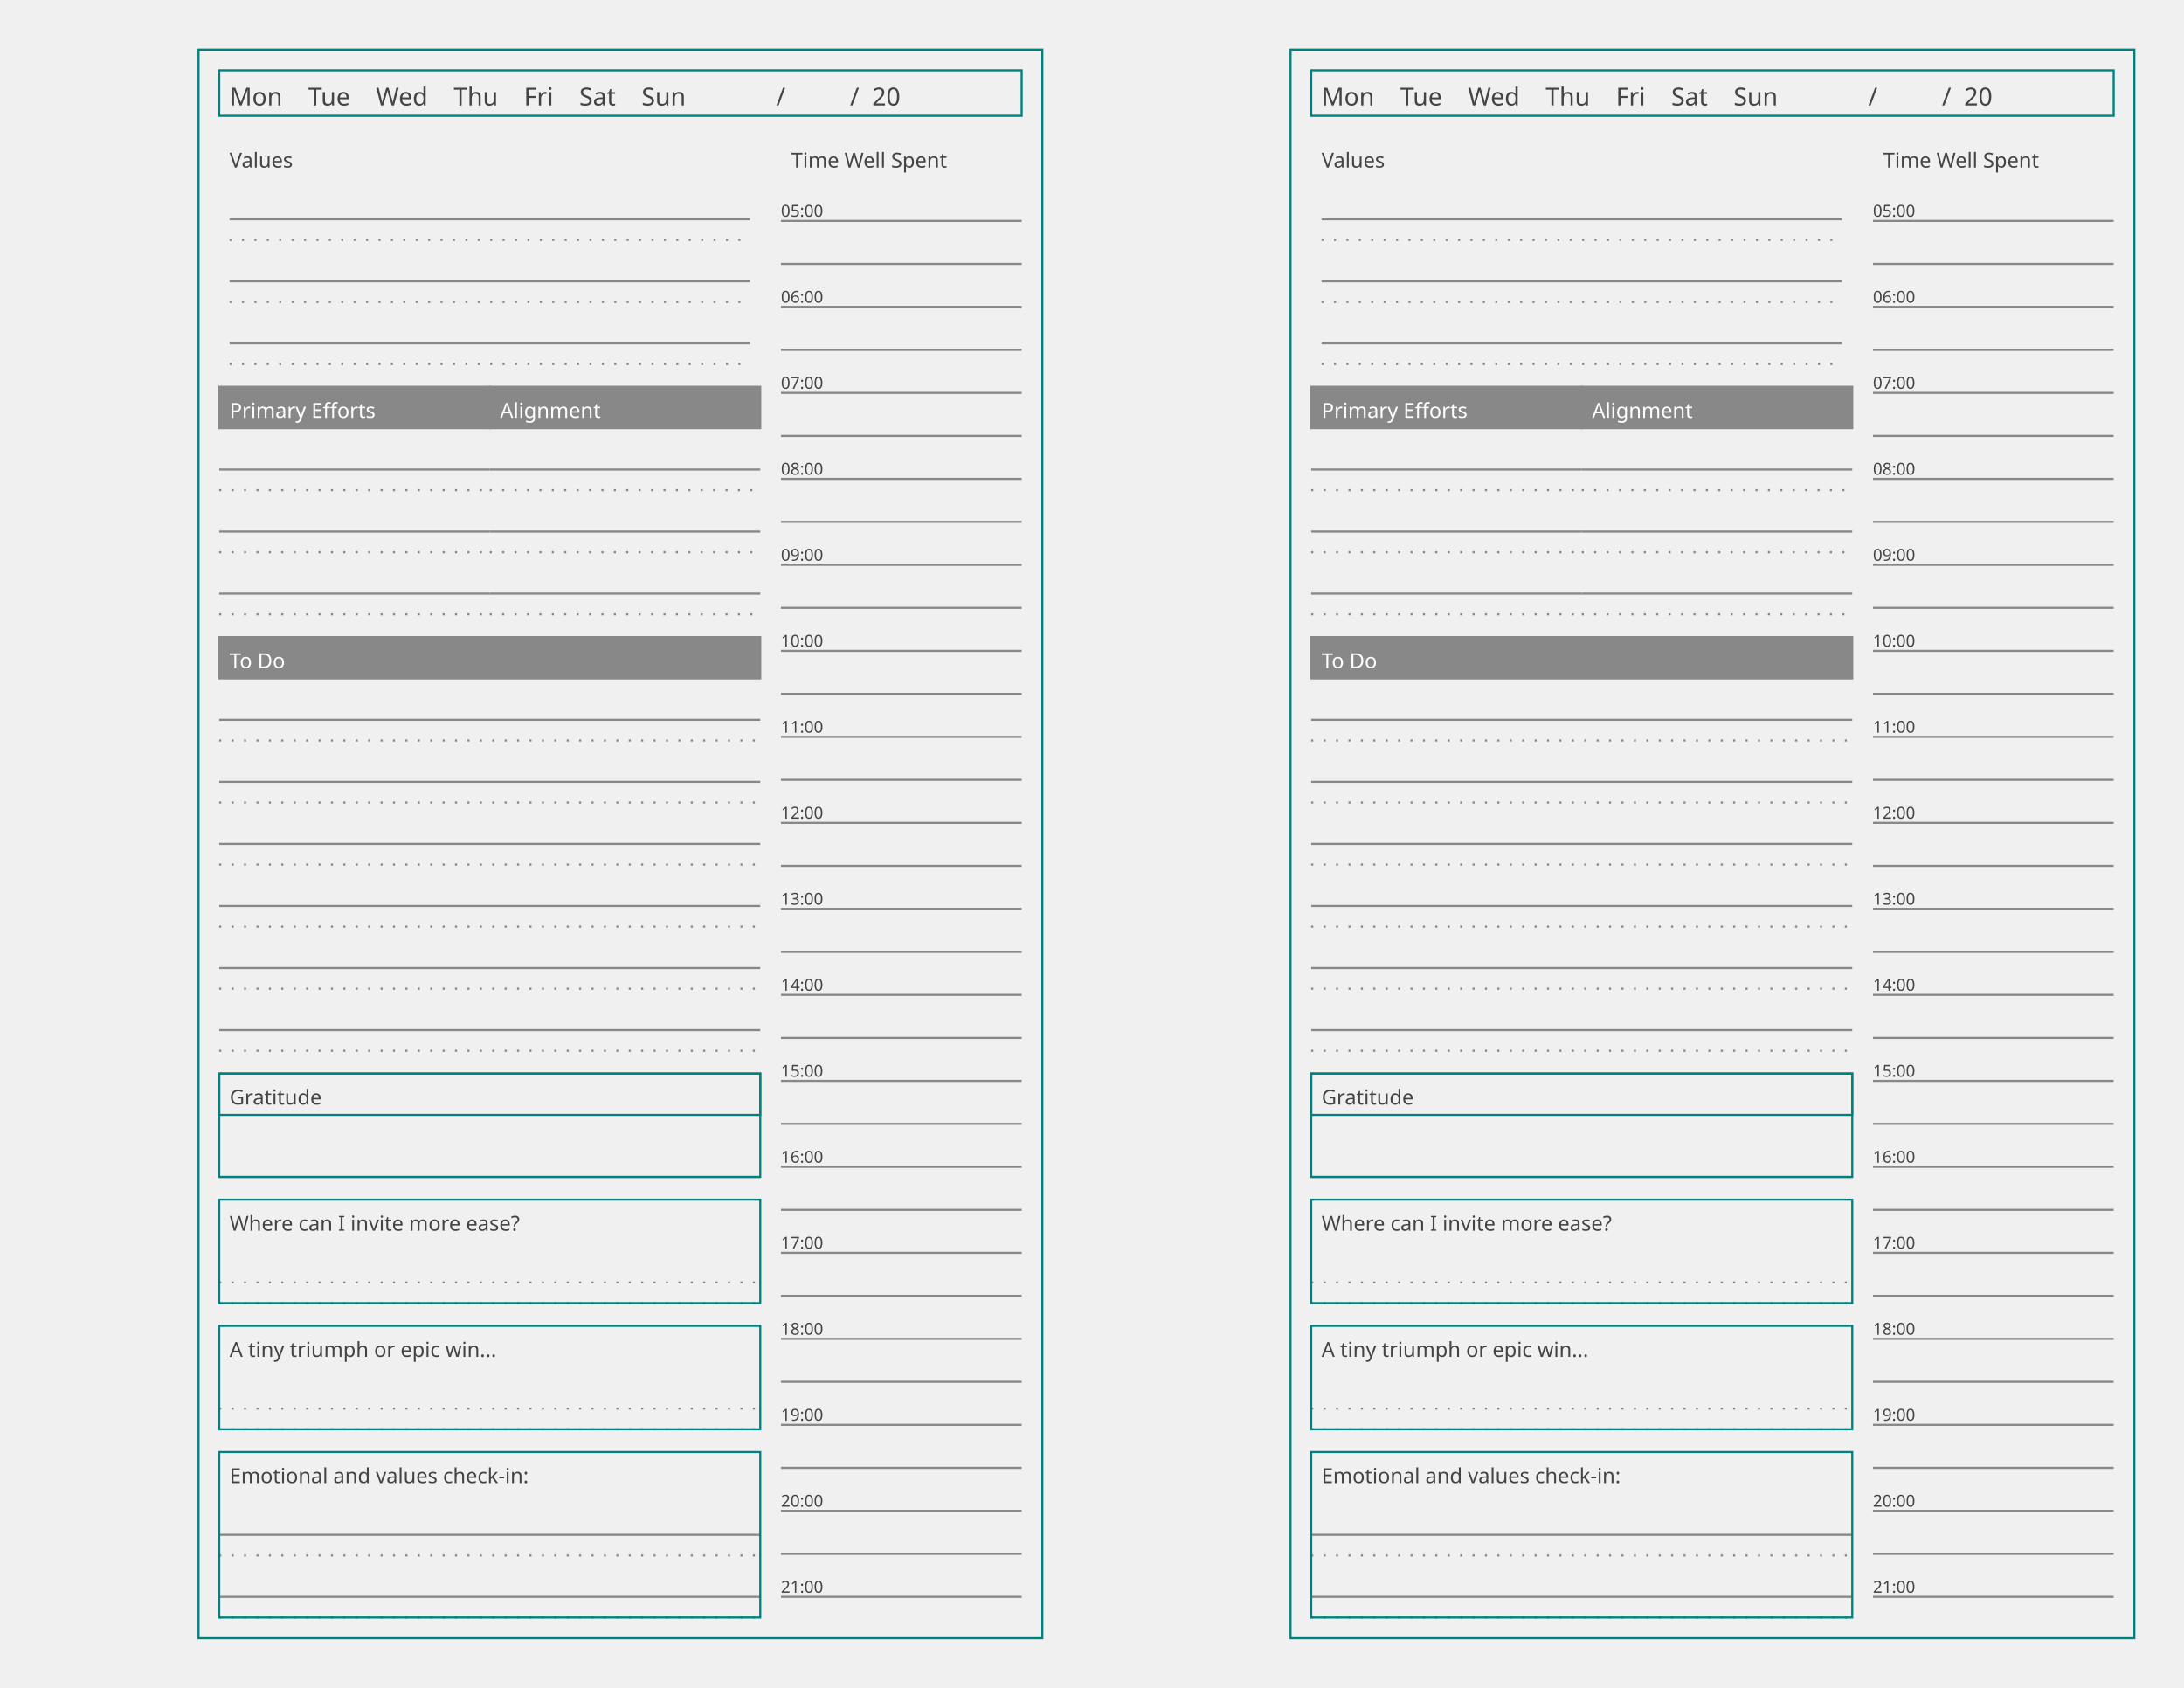
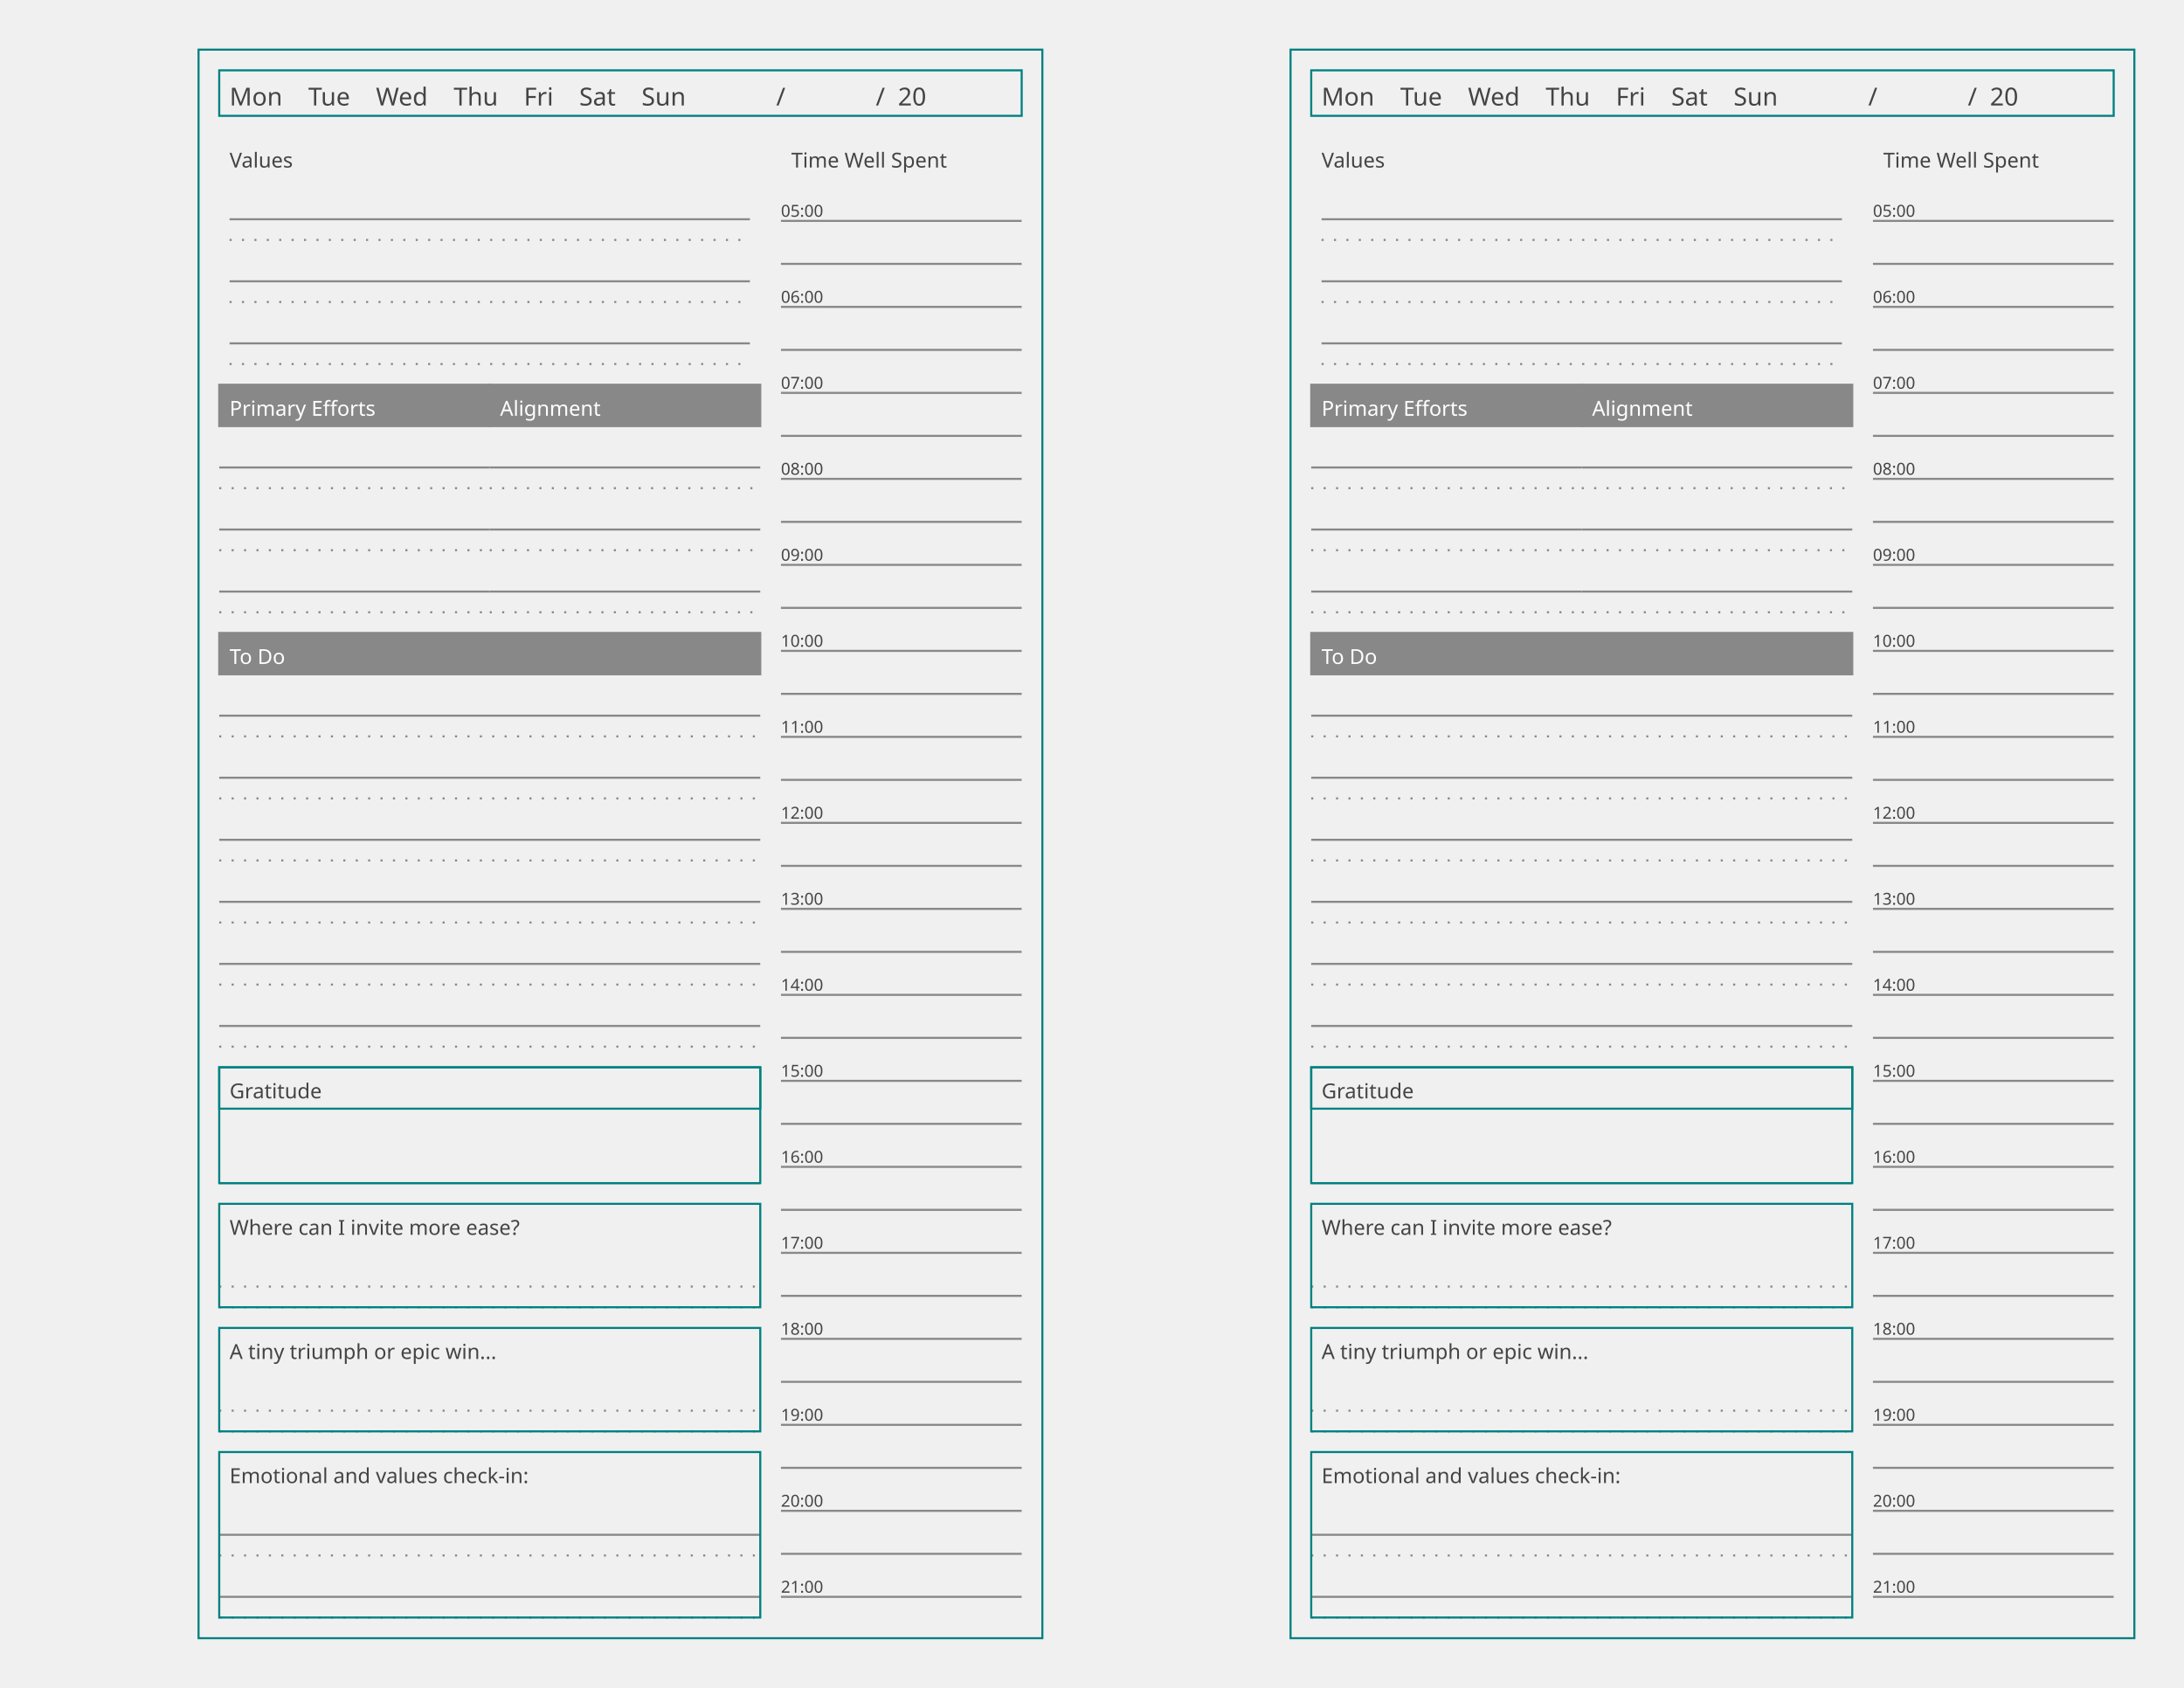
<svg xmlns="http://www.w3.org/2000/svg" baseProfile="tiny" height="8.5in" version="1.2" width="11in">
  <defs />
  <g transform="translate(96, 24.0)">
    <rect fill="none" height="768.0" stroke="#008080" width="408.0" x="0" y="0" />
    <g transform="translate(10, 10)">
      <rect fill="none" height="22" stroke="#008080" stroke-width="1" width="388.0" x="0" y="0" />
-       <text alignment-baseline="text-after-edge" fill="#444444" font-family="Trebuchet MS" font-size="12" text-anchor="start" transform="translate(5,17)">Mon    Tue    Wed    Thu    Fri    Sat    Sun              /          /  20          </text>
+       <text alignment-baseline="text-after-edge" fill="#444444" font-family="Trebuchet MS" font-size="12" text-anchor="start" transform="translate(5,17)">Mon    Tue    Wed    Thu    Fri    Sat    Sun              /              /  20          </text>
    </g>
    <g transform="translate(10, 32)">
      <g transform="translate(0,10)">
        <g>
          <g transform="translate(0,0)">
            <text alignment-baseline="text-after-edge" fill="#444444" font-family="Ubuntu Mono" font-size="10" text-anchor="start" transform="translate(5,15)">Values</text>
          </g>
          <g transform="translate(0,20)">
            <g>
              <line stroke="#888888" stroke-dasharray="1,5" stroke-width="1" transform="translate(5,30.0)" x1="0" x2="251.6" y1="0" y2="0" />
              <line stroke="#888888" stroke-dasharray="1,5" stroke-width="1" transform="translate(5,60.0)" x1="0" x2="251.6" y1="0" y2="0" />
              <line stroke="#888888" stroke-dasharray="1,5" stroke-width="1" transform="translate(5,90.0)" x1="0" x2="251.6" y1="0" y2="0" />
            </g>
            <g>
              <line stroke="#888888" stroke-dasharray="1,0" stroke-width="1" transform="translate(5,20.0)" x1="0" x2="251.6" y1="0" y2="0" />
              <line stroke="#888888" stroke-dasharray="1,0" stroke-width="1" transform="translate(5,50.0)" x1="0" x2="251.6" y1="0" y2="0" />
              <line stroke="#888888" stroke-dasharray="1,0" stroke-width="1" transform="translate(5,80.0)" x1="0" x2="251.6" y1="0" y2="0" />
            </g>
          </g>
        </g>
      </g>
-       <g transform="translate(0,131.0)">
+       <g transform="translate(0,130.0)">
        <g>
          <g transform="translate(0,0)">
            <g>
              <g transform="translate(0,0)">
                <rect fill="#888888" height="20" stroke="#888888" stroke-width="1" width="130.8" x="0" y="0" />
                <text alignment-baseline="text-after-edge" fill="#ffffff" font-family="Trebuchet MS" font-size="10" text-anchor="start" transform="translate(5,15)">Primary Efforts</text>
              </g>
              <g transform="translate(0,20)">
                <g>
                  <line stroke="#888888" stroke-dasharray="1,5" stroke-width="1" transform="translate(0,30.0)" x1="0" x2="130.8" y1="0" y2="0" />
                  <line stroke="#888888" stroke-dasharray="1,5" stroke-width="1" transform="translate(0,60.0)" x1="0" x2="130.8" y1="0" y2="0" />
                  <line stroke="#888888" stroke-dasharray="1,5" stroke-width="1" transform="translate(0,90.0)" x1="0" x2="130.8" y1="0" y2="0" />
                </g>
                <g>
                  <line stroke="#888888" stroke-dasharray="1,0" stroke-width="1" transform="translate(0,20.0)" x1="0" x2="130.8" y1="0" y2="0" />
                  <line stroke="#888888" stroke-dasharray="1,0" stroke-width="1" transform="translate(0,50.0)" x1="0" x2="130.8" y1="0" y2="0" />
                  <line stroke="#888888" stroke-dasharray="1,0" stroke-width="1" transform="translate(0,80.0)" x1="0" x2="130.8" y1="0" y2="0" />
                </g>
              </g>
            </g>
          </g>
          <g transform="translate(130.8,0)">
            <g>
              <g transform="translate(0,0)">
                <rect fill="#888888" height="20" stroke="#888888" stroke-width="1" width="130.8" x="0" y="0" />
                <text alignment-baseline="text-after-edge" fill="#ffffff" font-family="Trebuchet MS" font-size="10" text-anchor="start" transform="translate(5,15)">Alignment</text>
              </g>
              <g transform="translate(0,20)">
                <g>
                  <line stroke="#888888" stroke-dasharray="1,5" stroke-width="1" transform="translate(0,30.0)" x1="0" x2="130.8" y1="0" y2="0" />
                  <line stroke="#888888" stroke-dasharray="1,5" stroke-width="1" transform="translate(0,60.0)" x1="0" x2="130.8" y1="0" y2="0" />
                  <line stroke="#888888" stroke-dasharray="1,5" stroke-width="1" transform="translate(0,90.0)" x1="0" x2="130.8" y1="0" y2="0" />
                </g>
                <g>
                  <line stroke="#888888" stroke-dasharray="1,0" stroke-width="1" transform="translate(0,20.0)" x1="0" x2="130.8" y1="0" y2="0" />
                  <line stroke="#888888" stroke-dasharray="1,0" stroke-width="1" transform="translate(0,50.0)" x1="0" x2="130.8" y1="0" y2="0" />
                  <line stroke="#888888" stroke-dasharray="1,0" stroke-width="1" transform="translate(0,80.0)" x1="0" x2="130.8" y1="0" y2="0" />
                </g>
              </g>
            </g>
          </g>
        </g>
      </g>
-       <g transform="translate(0,252.0)">
+       <g transform="translate(0,250.0)">
        <g>
          <g transform="translate(0,0)">
            <rect fill="#888888" height="20" stroke="#888888" stroke-width="1" width="261.6" x="0" y="0" />
            <text alignment-baseline="text-after-edge" fill="#ffffff" font-family="Ubuntu Mono" font-size="10" text-anchor="start" transform="translate(5,15)">To Do</text>
          </g>
          <g transform="translate(0,20)">
            <g>
              <line stroke="#888888" stroke-dasharray="1,5" stroke-width="1" transform="translate(0,30.0)" x1="0" x2="261.6" y1="0" y2="0" />
              <line stroke="#888888" stroke-dasharray="1,5" stroke-width="1" transform="translate(0,60.0)" x1="0" x2="261.6" y1="0" y2="0" />
              <line stroke="#888888" stroke-dasharray="1,5" stroke-width="1" transform="translate(0,90.0)" x1="0" x2="261.6" y1="0" y2="0" />
              <line stroke="#888888" stroke-dasharray="1,5" stroke-width="1" transform="translate(0,120.0)" x1="0" x2="261.6" y1="0" y2="0" />
              <line stroke="#888888" stroke-dasharray="1,5" stroke-width="1" transform="translate(0,150.0)" x1="0" x2="261.6" y1="0" y2="0" />
              <line stroke="#888888" stroke-dasharray="1,5" stroke-width="1" transform="translate(0,180.0)" x1="0" x2="261.6" y1="0" y2="0" />
            </g>
            <g>
              <line stroke="#888888" stroke-dasharray="1,0" stroke-width="1" transform="translate(0,20.0)" x1="0" x2="261.6" y1="0" y2="0" />
              <line stroke="#888888" stroke-dasharray="1,0" stroke-width="1" transform="translate(0,50.0)" x1="0" x2="261.6" y1="0" y2="0" />
              <line stroke="#888888" stroke-dasharray="1,0" stroke-width="1" transform="translate(0,80.0)" x1="0" x2="261.6" y1="0" y2="0" />
              <line stroke="#888888" stroke-dasharray="1,0" stroke-width="1" transform="translate(0,110.0)" x1="0" x2="261.6" y1="0" y2="0" />
              <line stroke="#888888" stroke-dasharray="1,0" stroke-width="1" transform="translate(0,140.0)" x1="0" x2="261.6" y1="0" y2="0" />
              <line stroke="#888888" stroke-dasharray="1,0" stroke-width="1" transform="translate(0,170.0)" x1="0" x2="261.6" y1="0" y2="0" />
            </g>
          </g>
        </g>
      </g>
-       <g transform="translate(0,463.0)">
+       <g transform="translate(0,460.0)">
        <g>
          <g transform="translate(0,0)">
            <rect fill="none" height="20" stroke="#008080" stroke-width="1" width="261.6" x="0" y="0" />
            <text alignment-baseline="text-after-edge" fill="#444444" font-family="Trebuchet MS" font-size="10" text-anchor="start" transform="translate(5,15)">Gratitude</text>
          </g>
          <g transform="translate(0,20)">
-             <line stroke="#888888" stroke-dasharray="1,0" stroke-width="1" transform="translate(0,30.0)" x1="0" x2="261.6" y1="0" y2="0" />
+             <line stroke="#888888" stroke-dasharray="1,0" stroke-width="1" transform="translate(0,36.0)" x1="0" x2="261.6" y1="0" y2="0" />
+           </g>
+         </g>
+         <rect fill="none" height="56.0" stroke="#008080" stroke-width="1" width="261.6" x="0" y="0" />
+       </g>
+       <g transform="translate(0,526.0)">
+         <g>
+           <g transform="translate(0,0)">
+             <text alignment-baseline="text-after-edge" fill="#444444" font-family="Ubuntu Mono" font-size="10" text-anchor="start" transform="translate(5,15)">Where can I invite more ease?</text>
+           </g>
+           <g transform="translate(0,20)">
+             <g>
+               <line stroke="#888888" stroke-dasharray="1,5" stroke-width="1" transform="translate(0,30.0)" x1="0" x2="261.6" y1="0" y2="0" />
+             </g>
+             <g>
+               <line stroke="#888888" stroke-dasharray="1,5" stroke-width="1" transform="translate(0,20.0)" x1="0" x2="261.6" y1="0" y2="0" />
+             </g>
          </g>
        </g>
        <rect fill="none" height="50" stroke="#008080" stroke-width="1" width="261.6" x="0" y="0" />
      </g>
-       <g transform="translate(0,524.0)">
-         <g>
-           <g transform="translate(0,0)">
-             <text alignment-baseline="text-after-edge" fill="#444444" font-family="Ubuntu Mono" font-size="10" text-anchor="start" transform="translate(5,15)">Where can I invite more ease?</text>
-           </g>
-           <g transform="translate(0,20)">
-             <g>
-               <line stroke="#888888" stroke-dasharray="1,5" stroke-width="1" transform="translate(0,30.0)" x1="0" x2="261.6" y1="0" y2="0" />
-             </g>
-             <g>
-               <line stroke="#888888" stroke-dasharray="1,5" stroke-width="1" transform="translate(0,20.0)" x1="0" x2="261.6" y1="0" y2="0" />
-             </g>
-           </g>
-         </g>
-         <rect fill="none" height="50" stroke="#008080" stroke-width="1" width="261.6" x="0" y="0" />
-       </g>
-       <g transform="translate(0,585.0)">
+       <g transform="translate(0,586.0)">
        <g>
          <g transform="translate(0,0)">
            <text alignment-baseline="text-after-edge" fill="#444444" font-family="Ubuntu Mono" font-size="10" text-anchor="start" transform="translate(5,15)">A tiny triumph or epic win...</text>
          </g>
          <g transform="translate(0,20)">
            <g>
              <line stroke="#888888" stroke-dasharray="1,5" stroke-width="1" transform="translate(0,30.0)" x1="0" x2="261.6" y1="0" y2="0" />
            </g>
            <g>
              <line stroke="#888888" stroke-dasharray="1,5" stroke-width="1" transform="translate(0,20.0)" x1="0" x2="261.6" y1="0" y2="0" />
            </g>
          </g>
        </g>
        <rect fill="none" height="50" stroke="#008080" stroke-width="1" width="261.6" x="0" y="0" />
      </g>
      <g transform="translate(0,646.0)">
        <g>
          <g transform="translate(0,0)">
            <text alignment-baseline="text-after-edge" fill="#444444" font-family="Ubuntu Mono" font-size="10" text-anchor="start" transform="translate(5,15)">Emotional and values check-in:</text>
          </g>
          <g transform="translate(0,20)">
            <g>
              <line stroke="#888888" stroke-dasharray="1,5" stroke-width="1" transform="translate(0,30.0)" x1="0" x2="261.6" y1="0" y2="0" />
              <line stroke="#888888" stroke-dasharray="1,5" stroke-width="1" transform="translate(0,60.0)" x1="0" x2="261.6" y1="0" y2="0" />
            </g>
            <g>
              <line stroke="#888888" stroke-dasharray="1,0" stroke-width="1" transform="translate(0,20.0)" x1="0" x2="261.6" y1="0" y2="0" />
              <line stroke="#888888" stroke-dasharray="1,0" stroke-width="1" transform="translate(0,50.0)" x1="0" x2="261.6" y1="0" y2="0" />
            </g>
          </g>
        </g>
        <rect fill="none" height="80" stroke="#008080" stroke-width="1" width="261.6" x="0" y="0" />
      </g>
    </g>
    <g transform="translate(281.6,32)">
      <g>
        <rect fill="none" height="20" stroke="none" width="116.4" x="0" y="10" />
        <text alignment-baseline="text-after-edge" fill="#444444" font-family="Ubuntu Mono" font-size="10" text-anchor="start" x="5" y="25">Time Well Spent</text>
      </g>
      <g>
        <text alignment-baseline="text-after-edge" fill="#444444" font-family="Ubuntu Mono" font-size="8" text-anchor="start" x="0" y="48.788">05:00</text>
        <line stroke="#888888" x1="0" x2="116.4" y1="50.788" y2="50.788" />
        <line stroke="#888888" x1="0" x2="116.4" y1="71.576" y2="71.576" />
        <text alignment-baseline="text-after-edge" fill="#444444" font-family="Ubuntu Mono" font-size="8" text-anchor="start" x="0" y="90.364">06:00</text>
        <line stroke="#888888" x1="0" x2="116.4" y1="92.364" y2="92.364" />
        <line stroke="#888888" x1="0" x2="116.4" y1="113.152" y2="113.152" />
        <text alignment-baseline="text-after-edge" fill="#444444" font-family="Ubuntu Mono" font-size="8" text-anchor="start" x="0" y="131.939">07:00</text>
        <line stroke="#888888" x1="0" x2="116.4" y1="133.939" y2="133.939" />
        <line stroke="#888888" x1="0" x2="116.4" y1="154.727" y2="154.727" />
        <text alignment-baseline="text-after-edge" fill="#444444" font-family="Ubuntu Mono" font-size="8" text-anchor="start" x="0" y="173.515">08:00</text>
        <line stroke="#888888" x1="0" x2="116.4" y1="175.515" y2="175.515" />
        <line stroke="#888888" x1="0" x2="116.4" y1="196.303" y2="196.303" />
        <text alignment-baseline="text-after-edge" fill="#444444" font-family="Ubuntu Mono" font-size="8" text-anchor="start" x="0" y="215.091">09:00</text>
        <line stroke="#888888" x1="0" x2="116.4" y1="217.091" y2="217.091" />
        <line stroke="#888888" x1="0" x2="116.4" y1="237.879" y2="237.879" />
        <text alignment-baseline="text-after-edge" fill="#444444" font-family="Ubuntu Mono" font-size="8" text-anchor="start" x="0" y="256.667">10:00</text>
        <line stroke="#888888" x1="0" x2="116.4" y1="258.667" y2="258.667" />
        <line stroke="#888888" x1="0" x2="116.4" y1="279.455" y2="279.455" />
        <text alignment-baseline="text-after-edge" fill="#444444" font-family="Ubuntu Mono" font-size="8" text-anchor="start" x="0" y="298.242">11:00</text>
        <line stroke="#888888" x1="0" x2="116.4" y1="300.242" y2="300.242" />
        <line stroke="#888888" x1="0" x2="116.4" y1="321.03" y2="321.03" />
        <text alignment-baseline="text-after-edge" fill="#444444" font-family="Ubuntu Mono" font-size="8" text-anchor="start" x="0" y="339.818">12:00</text>
        <line stroke="#888888" x1="0" x2="116.4" y1="341.818" y2="341.818" />
        <line stroke="#888888" x1="0" x2="116.4" y1="362.606" y2="362.606" />
        <text alignment-baseline="text-after-edge" fill="#444444" font-family="Ubuntu Mono" font-size="8" text-anchor="start" x="0" y="381.394">13:00</text>
        <line stroke="#888888" x1="0" x2="116.4" y1="383.394" y2="383.394" />
        <line stroke="#888888" x1="0" x2="116.4" y1="404.182" y2="404.182" />
        <text alignment-baseline="text-after-edge" fill="#444444" font-family="Ubuntu Mono" font-size="8" text-anchor="start" x="0" y="422.97">14:00</text>
        <line stroke="#888888" x1="0" x2="116.4" y1="424.97" y2="424.97" />
        <line stroke="#888888" x1="0" x2="116.4" y1="445.758" y2="445.758" />
        <text alignment-baseline="text-after-edge" fill="#444444" font-family="Ubuntu Mono" font-size="8" text-anchor="start" x="0" y="464.545">15:00</text>
        <line stroke="#888888" x1="0" x2="116.4" y1="466.545" y2="466.545" />
        <line stroke="#888888" x1="0" x2="116.4" y1="487.333" y2="487.333" />
        <text alignment-baseline="text-after-edge" fill="#444444" font-family="Ubuntu Mono" font-size="8" text-anchor="start" x="0" y="506.121">16:00</text>
        <line stroke="#888888" x1="0" x2="116.4" y1="508.121" y2="508.121" />
        <line stroke="#888888" x1="0" x2="116.4" y1="528.909" y2="528.909" />
        <text alignment-baseline="text-after-edge" fill="#444444" font-family="Ubuntu Mono" font-size="8" text-anchor="start" x="0" y="547.697">17:00</text>
        <line stroke="#888888" x1="0" x2="116.4" y1="549.697" y2="549.697" />
        <line stroke="#888888" x1="0" x2="116.4" y1="570.485" y2="570.485" />
        <text alignment-baseline="text-after-edge" fill="#444444" font-family="Ubuntu Mono" font-size="8" text-anchor="start" x="0" y="589.273">18:00</text>
        <line stroke="#888888" x1="0" x2="116.4" y1="591.273" y2="591.273" />
        <line stroke="#888888" x1="0" x2="116.4" y1="612.061" y2="612.061" />
        <text alignment-baseline="text-after-edge" fill="#444444" font-family="Ubuntu Mono" font-size="8" text-anchor="start" x="0" y="630.848">19:00</text>
        <line stroke="#888888" x1="0" x2="116.4" y1="632.848" y2="632.848" />
        <line stroke="#888888" x1="0" x2="116.4" y1="653.636" y2="653.636" />
        <text alignment-baseline="text-after-edge" fill="#444444" font-family="Ubuntu Mono" font-size="8" text-anchor="start" x="0" y="672.424">20:00</text>
        <line stroke="#888888" x1="0" x2="116.4" y1="674.424" y2="674.424" />
        <line stroke="#888888" x1="0" x2="116.4" y1="695.212" y2="695.212" />
        <text alignment-baseline="text-after-edge" fill="#444444" font-family="Ubuntu Mono" font-size="8" text-anchor="start" x="0" y="714.0">21:00</text>
        <line stroke="#888888" x1="0" x2="116.4" y1="716.0" y2="716.0" />
      </g>
    </g>
  </g>
  <g transform="translate(624.0, 24.0)">
    <rect fill="none" height="768.0" stroke="#008080" width="408.0" x="0" y="0" />
    <g transform="translate(10, 10)">
      <rect fill="none" height="22" stroke="#008080" stroke-width="1" width="388.0" x="0" y="0" />
-       <text alignment-baseline="text-after-edge" fill="#444444" font-family="Trebuchet MS" font-size="12" text-anchor="start" transform="translate(5,17)">Mon    Tue    Wed    Thu    Fri    Sat    Sun              /          /  20          </text>
+       <text alignment-baseline="text-after-edge" fill="#444444" font-family="Trebuchet MS" font-size="12" text-anchor="start" transform="translate(5,17)">Mon    Tue    Wed    Thu    Fri    Sat    Sun              /              /  20          </text>
    </g>
    <g transform="translate(10, 32)">
      <g transform="translate(0,10)">
        <g>
          <g transform="translate(0,0)">
            <text alignment-baseline="text-after-edge" fill="#444444" font-family="Ubuntu Mono" font-size="10" text-anchor="start" transform="translate(5,15)">Values</text>
          </g>
          <g transform="translate(0,20)">
            <g>
              <line stroke="#888888" stroke-dasharray="1,5" stroke-width="1" transform="translate(5,30.0)" x1="0" x2="251.6" y1="0" y2="0" />
              <line stroke="#888888" stroke-dasharray="1,5" stroke-width="1" transform="translate(5,60.0)" x1="0" x2="251.6" y1="0" y2="0" />
              <line stroke="#888888" stroke-dasharray="1,5" stroke-width="1" transform="translate(5,90.0)" x1="0" x2="251.6" y1="0" y2="0" />
            </g>
            <g>
              <line stroke="#888888" stroke-dasharray="1,0" stroke-width="1" transform="translate(5,20.0)" x1="0" x2="251.6" y1="0" y2="0" />
              <line stroke="#888888" stroke-dasharray="1,0" stroke-width="1" transform="translate(5,50.0)" x1="0" x2="251.6" y1="0" y2="0" />
              <line stroke="#888888" stroke-dasharray="1,0" stroke-width="1" transform="translate(5,80.0)" x1="0" x2="251.6" y1="0" y2="0" />
            </g>
          </g>
        </g>
      </g>
-       <g transform="translate(0,131.0)">
+       <g transform="translate(0,130.0)">
        <g>
          <g transform="translate(0,0)">
            <g>
              <g transform="translate(0,0)">
                <rect fill="#888888" height="20" stroke="#888888" stroke-width="1" width="130.8" x="0" y="0" />
                <text alignment-baseline="text-after-edge" fill="#ffffff" font-family="Trebuchet MS" font-size="10" text-anchor="start" transform="translate(5,15)">Primary Efforts</text>
              </g>
              <g transform="translate(0,20)">
                <g>
                  <line stroke="#888888" stroke-dasharray="1,5" stroke-width="1" transform="translate(0,30.0)" x1="0" x2="130.8" y1="0" y2="0" />
                  <line stroke="#888888" stroke-dasharray="1,5" stroke-width="1" transform="translate(0,60.0)" x1="0" x2="130.8" y1="0" y2="0" />
                  <line stroke="#888888" stroke-dasharray="1,5" stroke-width="1" transform="translate(0,90.0)" x1="0" x2="130.8" y1="0" y2="0" />
                </g>
                <g>
                  <line stroke="#888888" stroke-dasharray="1,0" stroke-width="1" transform="translate(0,20.0)" x1="0" x2="130.8" y1="0" y2="0" />
                  <line stroke="#888888" stroke-dasharray="1,0" stroke-width="1" transform="translate(0,50.0)" x1="0" x2="130.8" y1="0" y2="0" />
                  <line stroke="#888888" stroke-dasharray="1,0" stroke-width="1" transform="translate(0,80.0)" x1="0" x2="130.8" y1="0" y2="0" />
                </g>
              </g>
            </g>
          </g>
          <g transform="translate(130.8,0)">
            <g>
              <g transform="translate(0,0)">
                <rect fill="#888888" height="20" stroke="#888888" stroke-width="1" width="130.8" x="0" y="0" />
                <text alignment-baseline="text-after-edge" fill="#ffffff" font-family="Trebuchet MS" font-size="10" text-anchor="start" transform="translate(5,15)">Alignment</text>
              </g>
              <g transform="translate(0,20)">
                <g>
                  <line stroke="#888888" stroke-dasharray="1,5" stroke-width="1" transform="translate(0,30.0)" x1="0" x2="130.8" y1="0" y2="0" />
                  <line stroke="#888888" stroke-dasharray="1,5" stroke-width="1" transform="translate(0,60.0)" x1="0" x2="130.8" y1="0" y2="0" />
                  <line stroke="#888888" stroke-dasharray="1,5" stroke-width="1" transform="translate(0,90.0)" x1="0" x2="130.8" y1="0" y2="0" />
                </g>
                <g>
                  <line stroke="#888888" stroke-dasharray="1,0" stroke-width="1" transform="translate(0,20.0)" x1="0" x2="130.8" y1="0" y2="0" />
                  <line stroke="#888888" stroke-dasharray="1,0" stroke-width="1" transform="translate(0,50.0)" x1="0" x2="130.8" y1="0" y2="0" />
                  <line stroke="#888888" stroke-dasharray="1,0" stroke-width="1" transform="translate(0,80.0)" x1="0" x2="130.8" y1="0" y2="0" />
                </g>
              </g>
            </g>
          </g>
        </g>
      </g>
-       <g transform="translate(0,252.0)">
+       <g transform="translate(0,250.0)">
        <g>
          <g transform="translate(0,0)">
            <rect fill="#888888" height="20" stroke="#888888" stroke-width="1" width="261.6" x="0" y="0" />
            <text alignment-baseline="text-after-edge" fill="#ffffff" font-family="Ubuntu Mono" font-size="10" text-anchor="start" transform="translate(5,15)">To Do</text>
          </g>
          <g transform="translate(0,20)">
            <g>
              <line stroke="#888888" stroke-dasharray="1,5" stroke-width="1" transform="translate(0,30.0)" x1="0" x2="261.6" y1="0" y2="0" />
              <line stroke="#888888" stroke-dasharray="1,5" stroke-width="1" transform="translate(0,60.0)" x1="0" x2="261.6" y1="0" y2="0" />
              <line stroke="#888888" stroke-dasharray="1,5" stroke-width="1" transform="translate(0,90.0)" x1="0" x2="261.6" y1="0" y2="0" />
              <line stroke="#888888" stroke-dasharray="1,5" stroke-width="1" transform="translate(0,120.0)" x1="0" x2="261.6" y1="0" y2="0" />
              <line stroke="#888888" stroke-dasharray="1,5" stroke-width="1" transform="translate(0,150.0)" x1="0" x2="261.6" y1="0" y2="0" />
              <line stroke="#888888" stroke-dasharray="1,5" stroke-width="1" transform="translate(0,180.0)" x1="0" x2="261.6" y1="0" y2="0" />
            </g>
            <g>
              <line stroke="#888888" stroke-dasharray="1,0" stroke-width="1" transform="translate(0,20.0)" x1="0" x2="261.6" y1="0" y2="0" />
              <line stroke="#888888" stroke-dasharray="1,0" stroke-width="1" transform="translate(0,50.0)" x1="0" x2="261.6" y1="0" y2="0" />
              <line stroke="#888888" stroke-dasharray="1,0" stroke-width="1" transform="translate(0,80.0)" x1="0" x2="261.6" y1="0" y2="0" />
              <line stroke="#888888" stroke-dasharray="1,0" stroke-width="1" transform="translate(0,110.0)" x1="0" x2="261.6" y1="0" y2="0" />
              <line stroke="#888888" stroke-dasharray="1,0" stroke-width="1" transform="translate(0,140.0)" x1="0" x2="261.6" y1="0" y2="0" />
              <line stroke="#888888" stroke-dasharray="1,0" stroke-width="1" transform="translate(0,170.0)" x1="0" x2="261.6" y1="0" y2="0" />
            </g>
          </g>
        </g>
      </g>
-       <g transform="translate(0,463.0)">
+       <g transform="translate(0,460.0)">
        <g>
          <g transform="translate(0,0)">
            <rect fill="none" height="20" stroke="#008080" stroke-width="1" width="261.6" x="0" y="0" />
            <text alignment-baseline="text-after-edge" fill="#444444" font-family="Trebuchet MS" font-size="10" text-anchor="start" transform="translate(5,15)">Gratitude</text>
          </g>
          <g transform="translate(0,20)">
-             <line stroke="#888888" stroke-dasharray="1,0" stroke-width="1" transform="translate(0,30.0)" x1="0" x2="261.6" y1="0" y2="0" />
+             <line stroke="#888888" stroke-dasharray="1,0" stroke-width="1" transform="translate(0,36.0)" x1="0" x2="261.6" y1="0" y2="0" />
+           </g>
+         </g>
+         <rect fill="none" height="56.0" stroke="#008080" stroke-width="1" width="261.6" x="0" y="0" />
+       </g>
+       <g transform="translate(0,526.0)">
+         <g>
+           <g transform="translate(0,0)">
+             <text alignment-baseline="text-after-edge" fill="#444444" font-family="Ubuntu Mono" font-size="10" text-anchor="start" transform="translate(5,15)">Where can I invite more ease?</text>
+           </g>
+           <g transform="translate(0,20)">
+             <g>
+               <line stroke="#888888" stroke-dasharray="1,5" stroke-width="1" transform="translate(0,30.0)" x1="0" x2="261.6" y1="0" y2="0" />
+             </g>
+             <g>
+               <line stroke="#888888" stroke-dasharray="1,5" stroke-width="1" transform="translate(0,20.0)" x1="0" x2="261.6" y1="0" y2="0" />
+             </g>
          </g>
        </g>
        <rect fill="none" height="50" stroke="#008080" stroke-width="1" width="261.6" x="0" y="0" />
      </g>
-       <g transform="translate(0,524.0)">
-         <g>
-           <g transform="translate(0,0)">
-             <text alignment-baseline="text-after-edge" fill="#444444" font-family="Ubuntu Mono" font-size="10" text-anchor="start" transform="translate(5,15)">Where can I invite more ease?</text>
-           </g>
-           <g transform="translate(0,20)">
-             <g>
-               <line stroke="#888888" stroke-dasharray="1,5" stroke-width="1" transform="translate(0,30.0)" x1="0" x2="261.6" y1="0" y2="0" />
-             </g>
-             <g>
-               <line stroke="#888888" stroke-dasharray="1,5" stroke-width="1" transform="translate(0,20.0)" x1="0" x2="261.6" y1="0" y2="0" />
-             </g>
-           </g>
-         </g>
-         <rect fill="none" height="50" stroke="#008080" stroke-width="1" width="261.6" x="0" y="0" />
-       </g>
-       <g transform="translate(0,585.0)">
+       <g transform="translate(0,586.0)">
        <g>
          <g transform="translate(0,0)">
            <text alignment-baseline="text-after-edge" fill="#444444" font-family="Ubuntu Mono" font-size="10" text-anchor="start" transform="translate(5,15)">A tiny triumph or epic win...</text>
          </g>
          <g transform="translate(0,20)">
            <g>
              <line stroke="#888888" stroke-dasharray="1,5" stroke-width="1" transform="translate(0,30.0)" x1="0" x2="261.6" y1="0" y2="0" />
            </g>
            <g>
              <line stroke="#888888" stroke-dasharray="1,5" stroke-width="1" transform="translate(0,20.0)" x1="0" x2="261.6" y1="0" y2="0" />
            </g>
          </g>
        </g>
        <rect fill="none" height="50" stroke="#008080" stroke-width="1" width="261.6" x="0" y="0" />
      </g>
      <g transform="translate(0,646.0)">
        <g>
          <g transform="translate(0,0)">
            <text alignment-baseline="text-after-edge" fill="#444444" font-family="Ubuntu Mono" font-size="10" text-anchor="start" transform="translate(5,15)">Emotional and values check-in:</text>
          </g>
          <g transform="translate(0,20)">
            <g>
              <line stroke="#888888" stroke-dasharray="1,5" stroke-width="1" transform="translate(0,30.0)" x1="0" x2="261.6" y1="0" y2="0" />
              <line stroke="#888888" stroke-dasharray="1,5" stroke-width="1" transform="translate(0,60.0)" x1="0" x2="261.6" y1="0" y2="0" />
            </g>
            <g>
              <line stroke="#888888" stroke-dasharray="1,0" stroke-width="1" transform="translate(0,20.0)" x1="0" x2="261.6" y1="0" y2="0" />
              <line stroke="#888888" stroke-dasharray="1,0" stroke-width="1" transform="translate(0,50.0)" x1="0" x2="261.6" y1="0" y2="0" />
            </g>
          </g>
        </g>
        <rect fill="none" height="80" stroke="#008080" stroke-width="1" width="261.6" x="0" y="0" />
      </g>
    </g>
    <g transform="translate(281.6,32)">
      <g>
        <rect fill="none" height="20" stroke="none" width="116.4" x="0" y="10" />
        <text alignment-baseline="text-after-edge" fill="#444444" font-family="Ubuntu Mono" font-size="10" text-anchor="start" x="5" y="25">Time Well Spent</text>
      </g>
      <g>
        <text alignment-baseline="text-after-edge" fill="#444444" font-family="Ubuntu Mono" font-size="8" text-anchor="start" x="0" y="48.788">05:00</text>
        <line stroke="#888888" x1="0" x2="116.4" y1="50.788" y2="50.788" />
        <line stroke="#888888" x1="0" x2="116.4" y1="71.576" y2="71.576" />
        <text alignment-baseline="text-after-edge" fill="#444444" font-family="Ubuntu Mono" font-size="8" text-anchor="start" x="0" y="90.364">06:00</text>
        <line stroke="#888888" x1="0" x2="116.4" y1="92.364" y2="92.364" />
        <line stroke="#888888" x1="0" x2="116.4" y1="113.152" y2="113.152" />
        <text alignment-baseline="text-after-edge" fill="#444444" font-family="Ubuntu Mono" font-size="8" text-anchor="start" x="0" y="131.939">07:00</text>
        <line stroke="#888888" x1="0" x2="116.4" y1="133.939" y2="133.939" />
        <line stroke="#888888" x1="0" x2="116.4" y1="154.727" y2="154.727" />
        <text alignment-baseline="text-after-edge" fill="#444444" font-family="Ubuntu Mono" font-size="8" text-anchor="start" x="0" y="173.515">08:00</text>
        <line stroke="#888888" x1="0" x2="116.4" y1="175.515" y2="175.515" />
        <line stroke="#888888" x1="0" x2="116.4" y1="196.303" y2="196.303" />
        <text alignment-baseline="text-after-edge" fill="#444444" font-family="Ubuntu Mono" font-size="8" text-anchor="start" x="0" y="215.091">09:00</text>
        <line stroke="#888888" x1="0" x2="116.4" y1="217.091" y2="217.091" />
        <line stroke="#888888" x1="0" x2="116.4" y1="237.879" y2="237.879" />
        <text alignment-baseline="text-after-edge" fill="#444444" font-family="Ubuntu Mono" font-size="8" text-anchor="start" x="0" y="256.667">10:00</text>
        <line stroke="#888888" x1="0" x2="116.4" y1="258.667" y2="258.667" />
        <line stroke="#888888" x1="0" x2="116.4" y1="279.455" y2="279.455" />
        <text alignment-baseline="text-after-edge" fill="#444444" font-family="Ubuntu Mono" font-size="8" text-anchor="start" x="0" y="298.242">11:00</text>
        <line stroke="#888888" x1="0" x2="116.4" y1="300.242" y2="300.242" />
        <line stroke="#888888" x1="0" x2="116.4" y1="321.03" y2="321.03" />
        <text alignment-baseline="text-after-edge" fill="#444444" font-family="Ubuntu Mono" font-size="8" text-anchor="start" x="0" y="339.818">12:00</text>
        <line stroke="#888888" x1="0" x2="116.4" y1="341.818" y2="341.818" />
        <line stroke="#888888" x1="0" x2="116.4" y1="362.606" y2="362.606" />
        <text alignment-baseline="text-after-edge" fill="#444444" font-family="Ubuntu Mono" font-size="8" text-anchor="start" x="0" y="381.394">13:00</text>
        <line stroke="#888888" x1="0" x2="116.4" y1="383.394" y2="383.394" />
        <line stroke="#888888" x1="0" x2="116.4" y1="404.182" y2="404.182" />
        <text alignment-baseline="text-after-edge" fill="#444444" font-family="Ubuntu Mono" font-size="8" text-anchor="start" x="0" y="422.97">14:00</text>
        <line stroke="#888888" x1="0" x2="116.4" y1="424.97" y2="424.97" />
        <line stroke="#888888" x1="0" x2="116.4" y1="445.758" y2="445.758" />
        <text alignment-baseline="text-after-edge" fill="#444444" font-family="Ubuntu Mono" font-size="8" text-anchor="start" x="0" y="464.545">15:00</text>
        <line stroke="#888888" x1="0" x2="116.4" y1="466.545" y2="466.545" />
        <line stroke="#888888" x1="0" x2="116.4" y1="487.333" y2="487.333" />
        <text alignment-baseline="text-after-edge" fill="#444444" font-family="Ubuntu Mono" font-size="8" text-anchor="start" x="0" y="506.121">16:00</text>
        <line stroke="#888888" x1="0" x2="116.4" y1="508.121" y2="508.121" />
        <line stroke="#888888" x1="0" x2="116.4" y1="528.909" y2="528.909" />
        <text alignment-baseline="text-after-edge" fill="#444444" font-family="Ubuntu Mono" font-size="8" text-anchor="start" x="0" y="547.697">17:00</text>
        <line stroke="#888888" x1="0" x2="116.4" y1="549.697" y2="549.697" />
        <line stroke="#888888" x1="0" x2="116.4" y1="570.485" y2="570.485" />
        <text alignment-baseline="text-after-edge" fill="#444444" font-family="Ubuntu Mono" font-size="8" text-anchor="start" x="0" y="589.273">18:00</text>
        <line stroke="#888888" x1="0" x2="116.4" y1="591.273" y2="591.273" />
        <line stroke="#888888" x1="0" x2="116.4" y1="612.061" y2="612.061" />
        <text alignment-baseline="text-after-edge" fill="#444444" font-family="Ubuntu Mono" font-size="8" text-anchor="start" x="0" y="630.848">19:00</text>
        <line stroke="#888888" x1="0" x2="116.4" y1="632.848" y2="632.848" />
        <line stroke="#888888" x1="0" x2="116.4" y1="653.636" y2="653.636" />
        <text alignment-baseline="text-after-edge" fill="#444444" font-family="Ubuntu Mono" font-size="8" text-anchor="start" x="0" y="672.424">20:00</text>
        <line stroke="#888888" x1="0" x2="116.4" y1="674.424" y2="674.424" />
        <line stroke="#888888" x1="0" x2="116.4" y1="695.212" y2="695.212" />
        <text alignment-baseline="text-after-edge" fill="#444444" font-family="Ubuntu Mono" font-size="8" text-anchor="start" x="0" y="714.0">21:00</text>
        <line stroke="#888888" x1="0" x2="116.4" y1="716.0" y2="716.0" />
      </g>
    </g>
  </g>
</svg>
